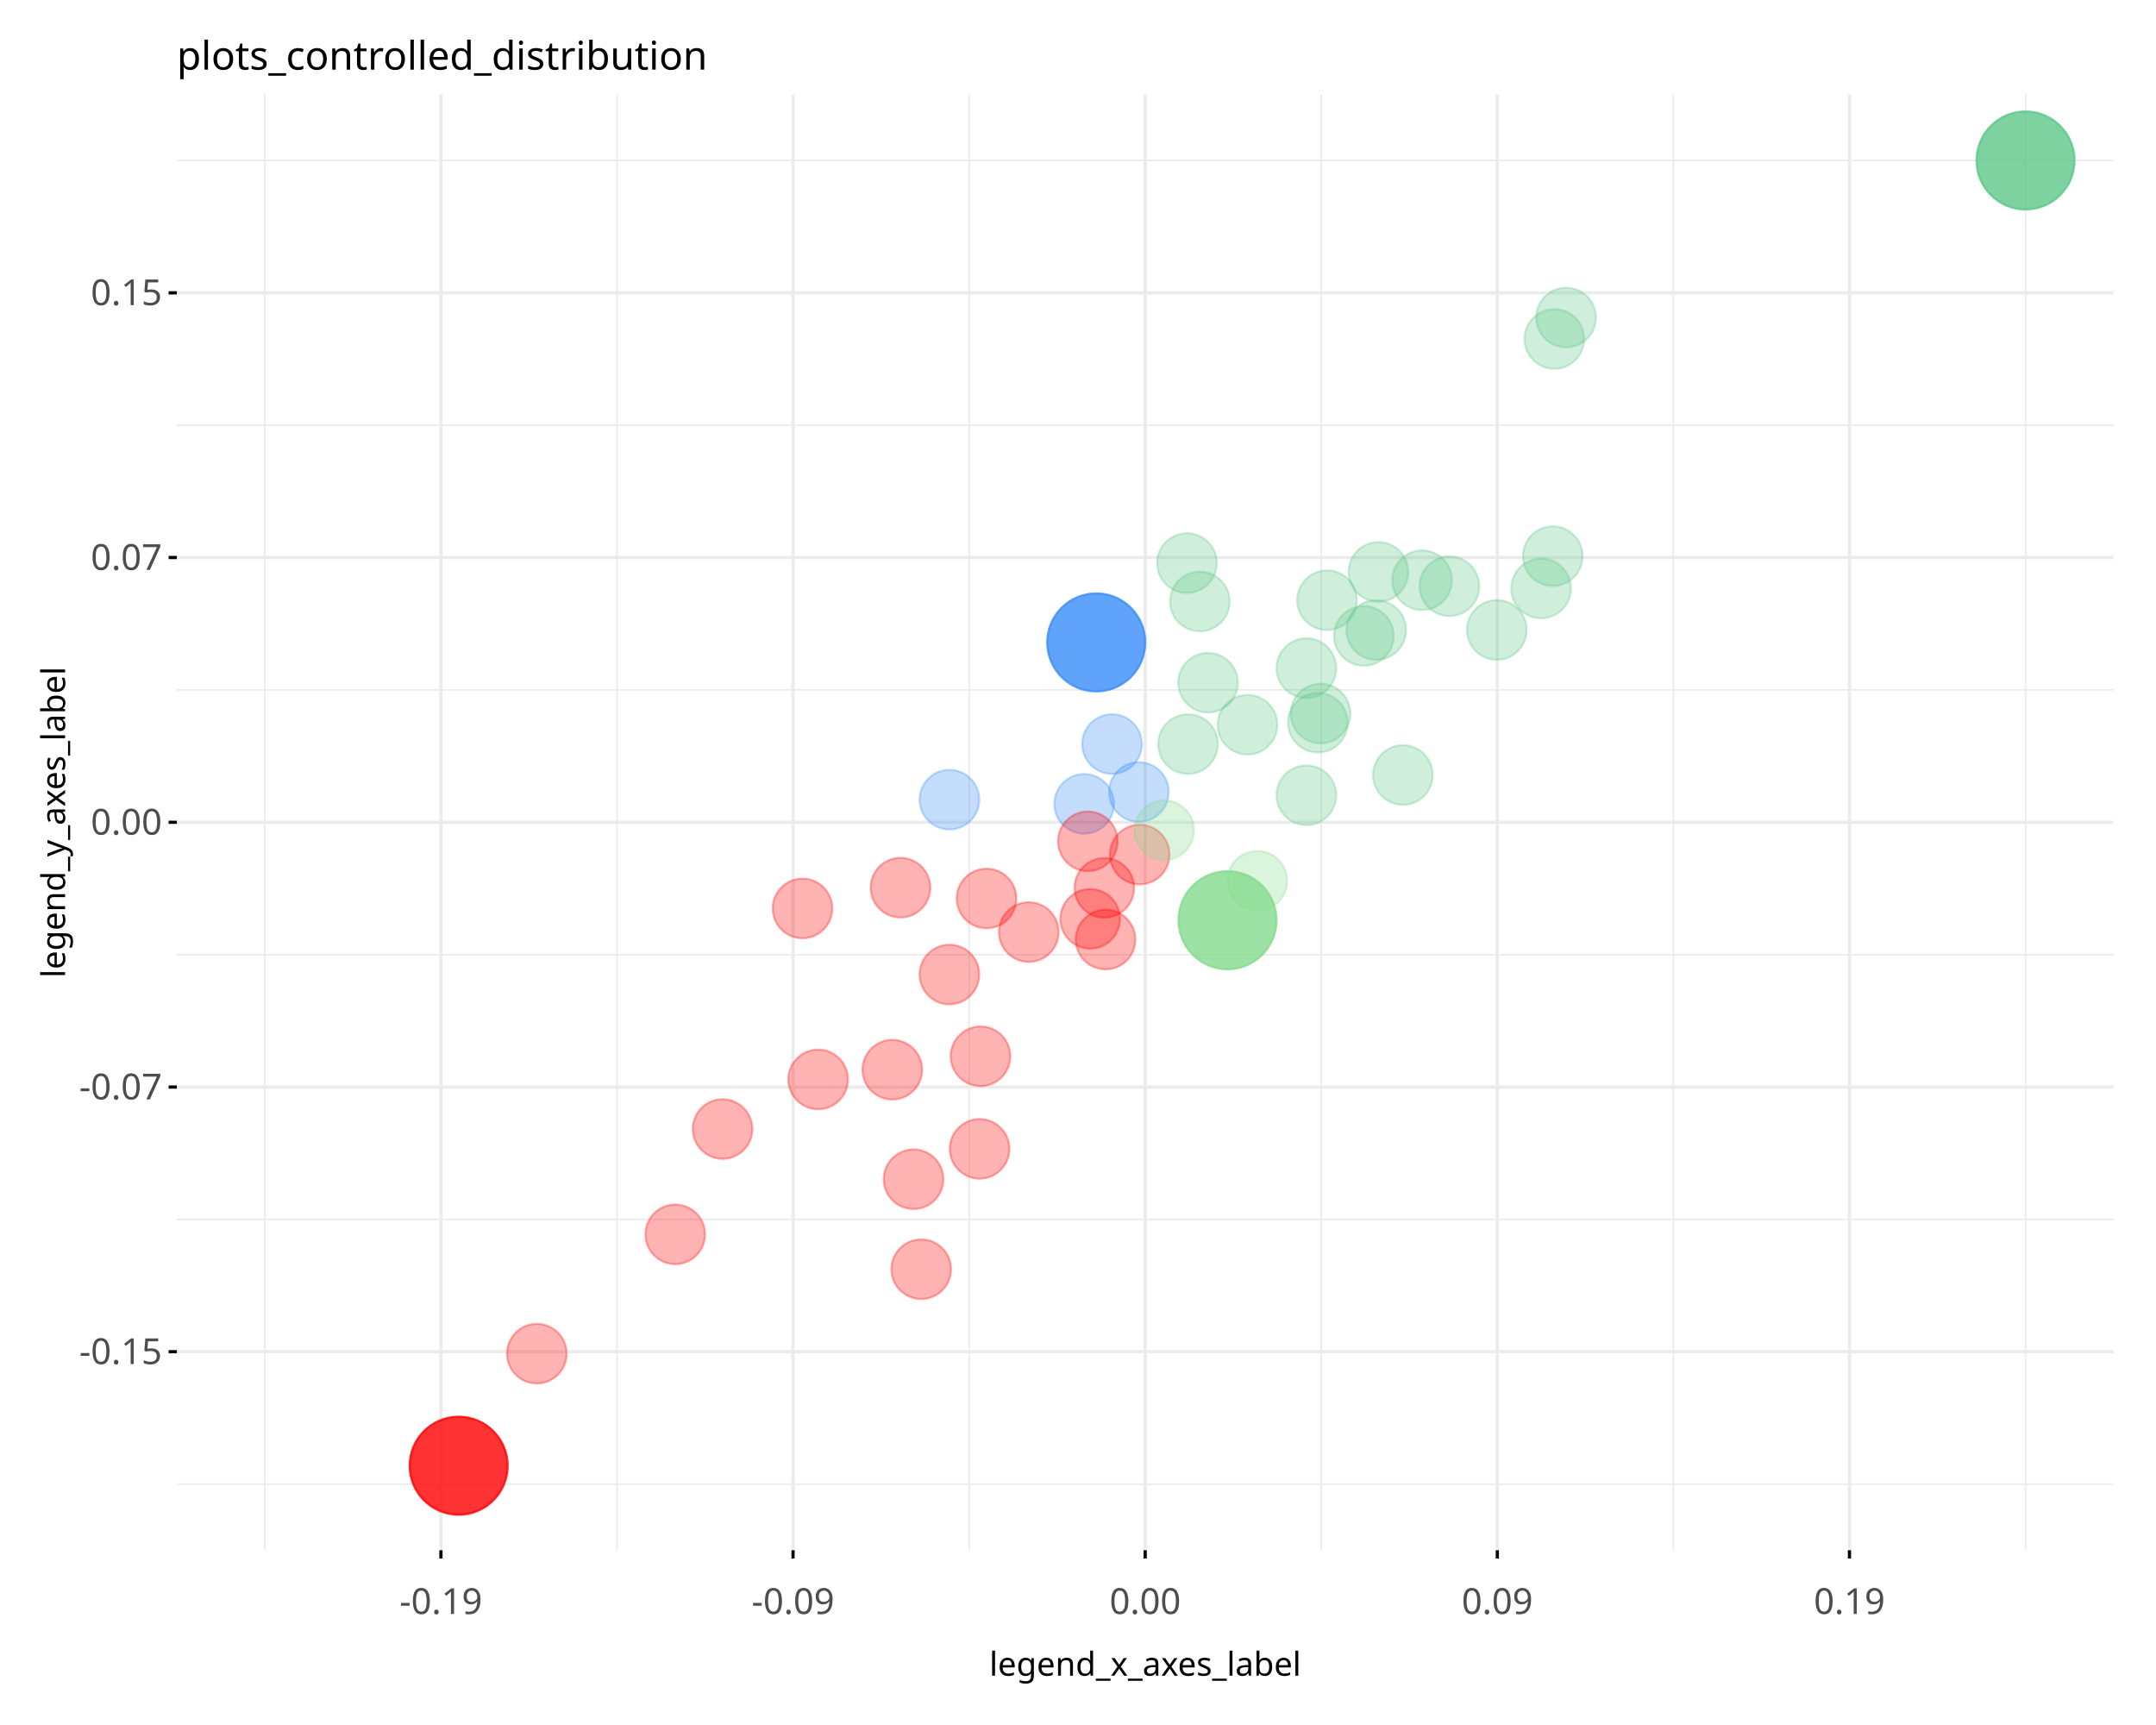
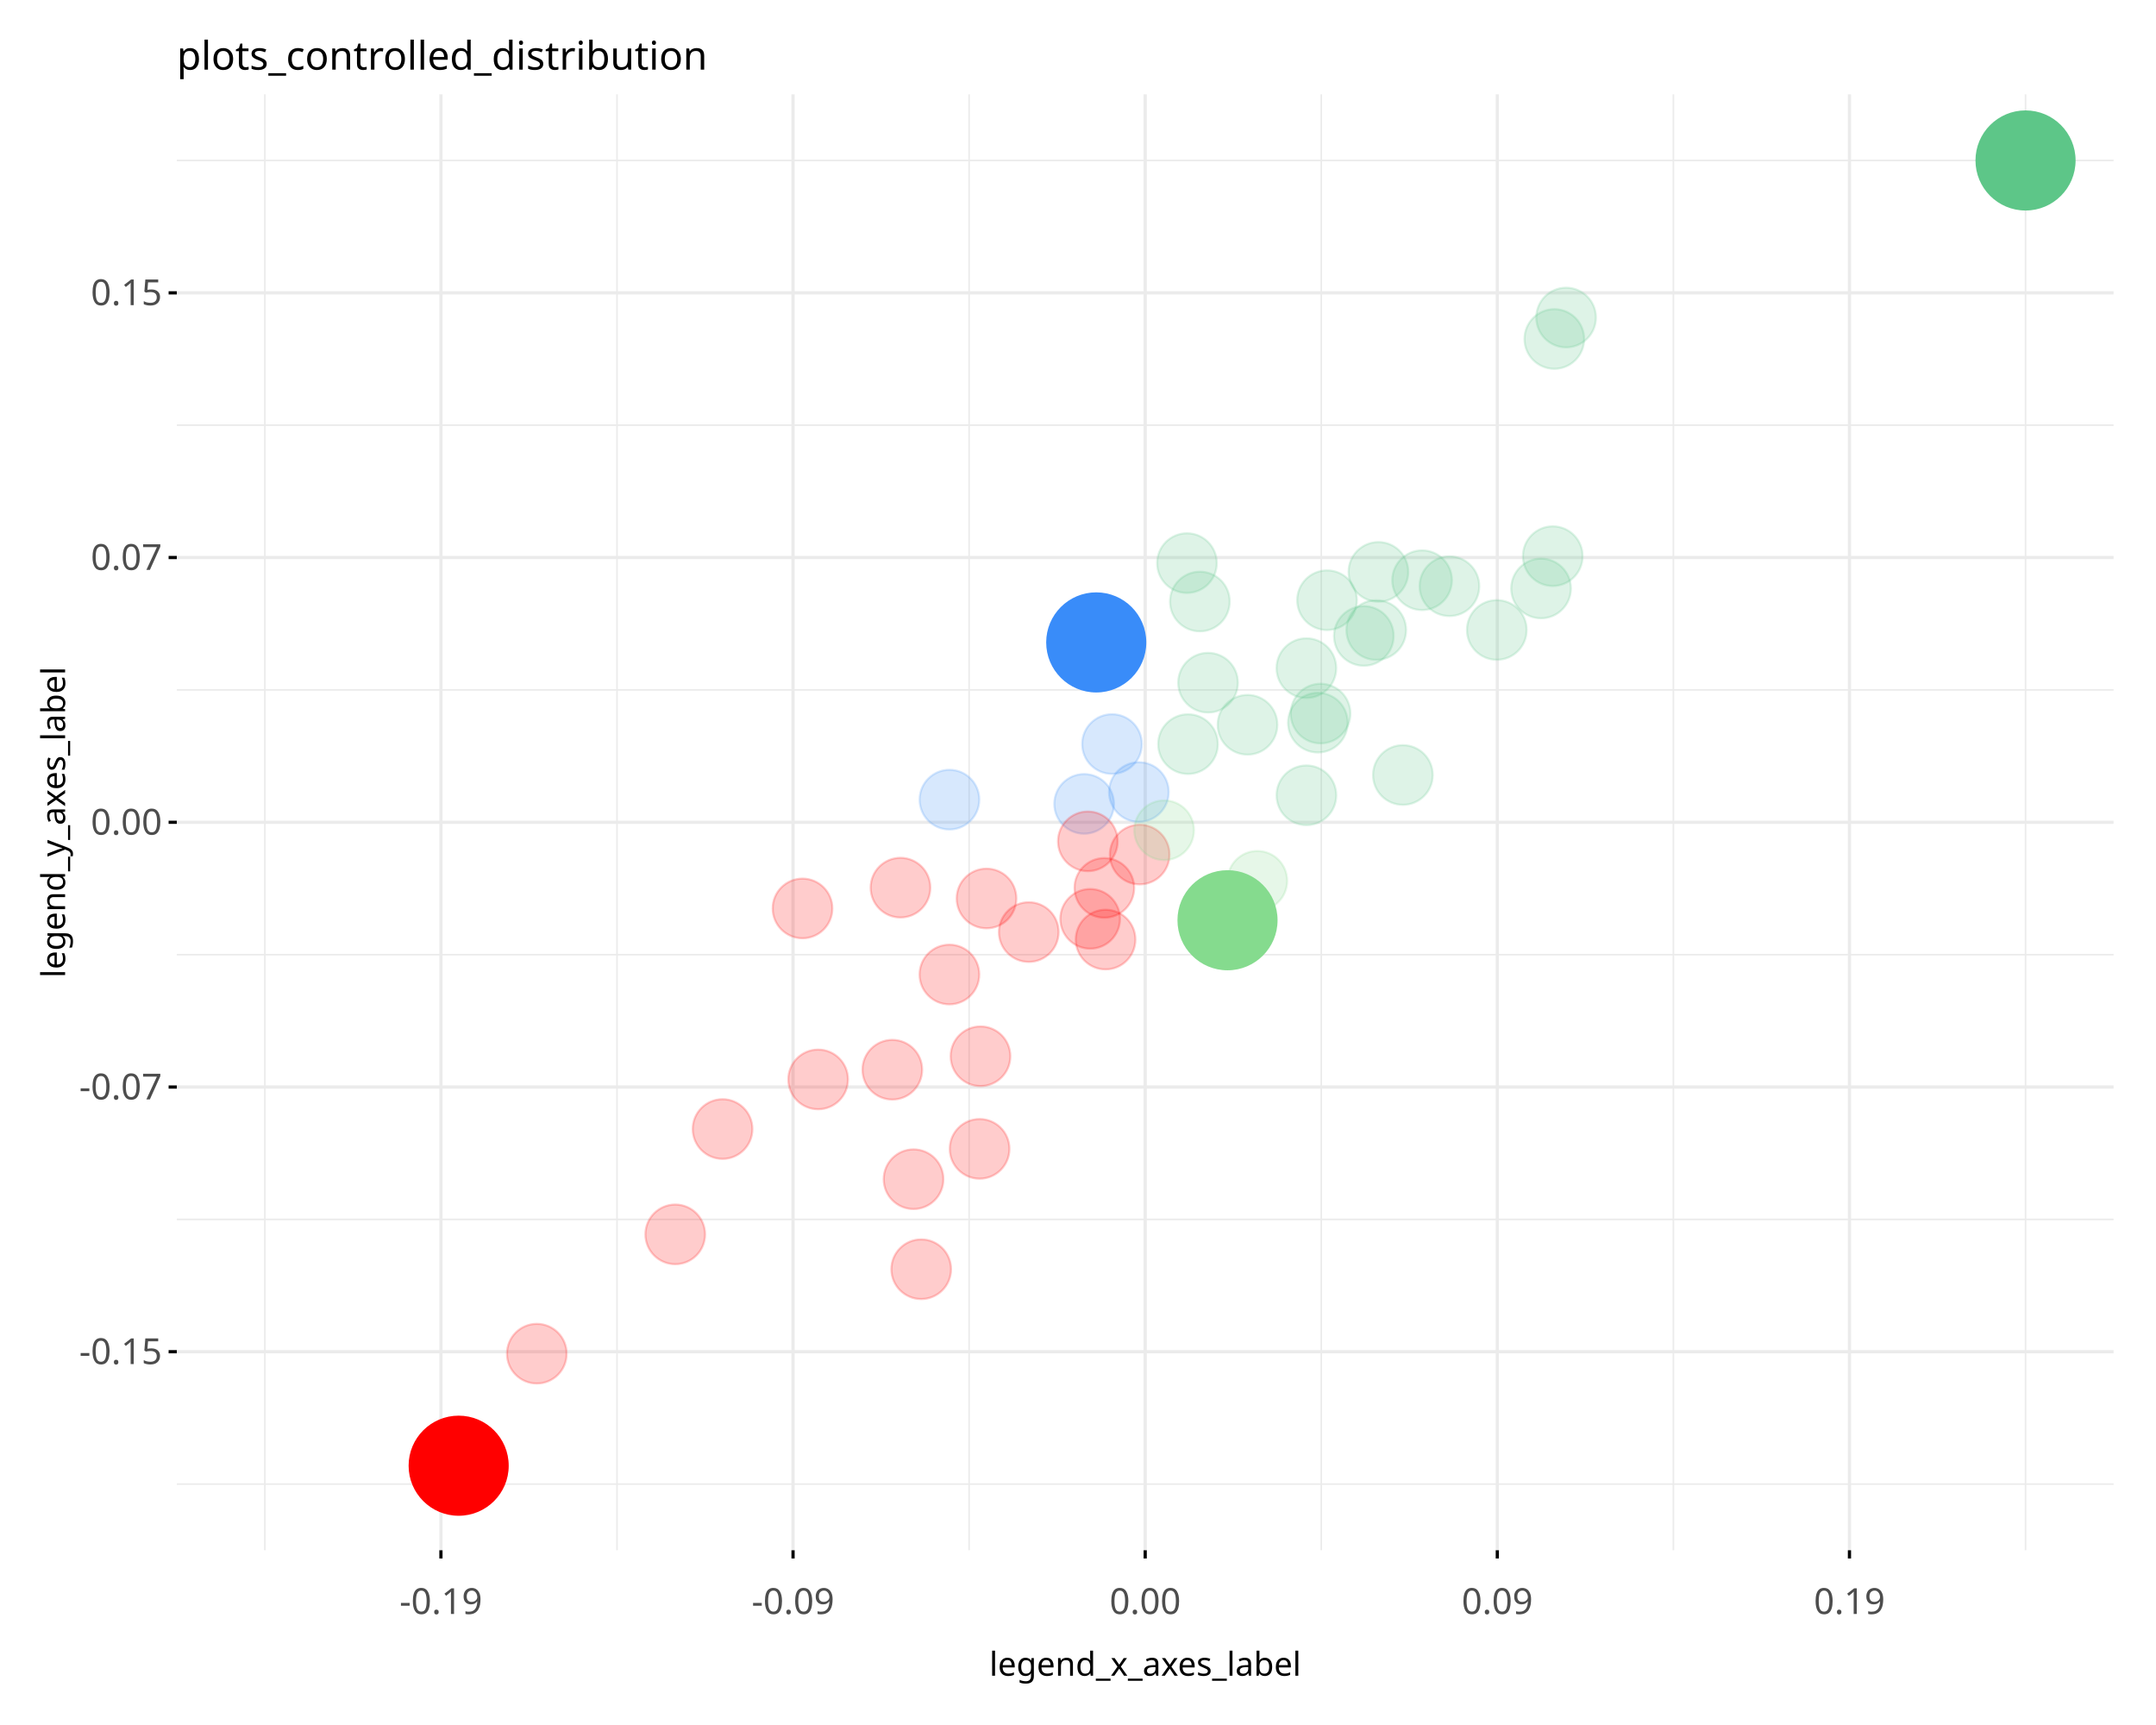
<svg xmlns="http://www.w3.org/2000/svg" class="svglite" data-engine-version="2.0" width="720.00pt" height="576.00pt" viewBox="0 0 720.00 576.00">
  <defs>
    <style type="text/css">
    .svglite line, .svglite polyline, .svglite polygon, .svglite path, .svglite rect, .svglite circle {
      fill: none;
      stroke: #000000;
      stroke-linecap: round;
      stroke-linejoin: round;
      stroke-miterlimit: 10.00;
    }
  </style>
  </defs>
  <rect width="100%" height="100%" style="stroke: none; fill: #FFFFFF;" />
  <defs>
    <clipPath id="cpMC4wMHw3MjAuMDB8MC4wMHw1NzYuMDA=">
      <rect x="0.00" y="0.00" width="720.00" height="576.00" />
    </clipPath>
  </defs>
  <g clip-path="url(#cpMC4wMHw3MjAuMDB8MC4wMHw1NzYuMDA=)">
    <polyline points="59.05,495.56 705.83,495.56 " style="stroke-width: 0.53; stroke: #EBEBEB; stroke-linecap: butt;" />
    <polyline points="59.05,407.17 705.83,407.17 " style="stroke-width: 0.53; stroke: #EBEBEB; stroke-linecap: butt;" />
    <polyline points="59.05,318.77 705.83,318.77 " style="stroke-width: 0.53; stroke: #EBEBEB; stroke-linecap: butt;" />
    <polyline points="59.05,230.37 705.83,230.37 " style="stroke-width: 0.53; stroke: #EBEBEB; stroke-linecap: butt;" />
    <polyline points="59.05,141.97 705.83,141.97 " style="stroke-width: 0.53; stroke: #EBEBEB; stroke-linecap: butt;" />
    <polyline points="59.05,53.58 705.83,53.58 " style="stroke-width: 0.53; stroke: #EBEBEB; stroke-linecap: butt;" />
    <polyline points="88.45,517.66 88.45,31.48 " style="stroke-width: 0.53; stroke: #EBEBEB; stroke-linecap: butt;" />
    <polyline points="206.05,517.66 206.05,31.48 " style="stroke-width: 0.53; stroke: #EBEBEB; stroke-linecap: butt;" />
    <polyline points="323.64,517.66 323.64,31.48 " style="stroke-width: 0.53; stroke: #EBEBEB; stroke-linecap: butt;" />
    <polyline points="441.24,517.66 441.24,31.48 " style="stroke-width: 0.53; stroke: #EBEBEB; stroke-linecap: butt;" />
    <polyline points="558.83,517.66 558.83,31.48 " style="stroke-width: 0.53; stroke: #EBEBEB; stroke-linecap: butt;" />
    <polyline points="676.43,517.66 676.43,31.48 " style="stroke-width: 0.53; stroke: #EBEBEB; stroke-linecap: butt;" />
    <polyline points="59.05,451.36 705.83,451.36 " style="stroke-width: 1.07; stroke: #EBEBEB; stroke-linecap: butt;" />
    <polyline points="59.05,362.97 705.83,362.97 " style="stroke-width: 1.07; stroke: #EBEBEB; stroke-linecap: butt;" />
    <polyline points="59.05,274.57 705.83,274.57 " style="stroke-width: 1.07; stroke: #EBEBEB; stroke-linecap: butt;" />
    <polyline points="59.05,186.17 705.83,186.17 " style="stroke-width: 1.07; stroke: #EBEBEB; stroke-linecap: butt;" />
    <polyline points="59.05,97.78 705.83,97.78 " style="stroke-width: 1.07; stroke: #EBEBEB; stroke-linecap: butt;" />
    <polyline points="147.25,517.66 147.25,31.48 " style="stroke-width: 1.07; stroke: #EBEBEB; stroke-linecap: butt;" />
    <polyline points="264.84,517.66 264.84,31.48 " style="stroke-width: 1.07; stroke: #EBEBEB; stroke-linecap: butt;" />
    <polyline points="382.44,517.66 382.44,31.48 " style="stroke-width: 1.07; stroke: #EBEBEB; stroke-linecap: butt;" />
    <polyline points="500.03,517.66 500.03,31.48 " style="stroke-width: 1.07; stroke: #EBEBEB; stroke-linecap: butt;" />
    <polyline points="617.63,517.66 617.63,31.48 " style="stroke-width: 1.07; stroke: #EBEBEB; stroke-linecap: butt;" />
-     <circle cx="380.33" cy="264.47" r="9.96" style="stroke-width: 0.71; stroke: #398CF9; stroke-opacity: 0.30; fill: #398CF9; fill-opacity: 0.30;" />
-     <circle cx="317.07" cy="267.01" r="9.96" style="stroke-width: 0.71; stroke: #398CF9; stroke-opacity: 0.30; fill: #398CF9; fill-opacity: 0.30;" />
-     <circle cx="317.06" cy="325.40" r="9.96" style="stroke-width: 0.71; stroke: #FF0000; stroke-opacity: 0.30; fill: #FF0000; fill-opacity: 0.30;" />
-     <circle cx="327.44" cy="352.70" r="9.96" style="stroke-width: 0.71; stroke: #FF0000; stroke-opacity: 0.30; fill: #FF0000; fill-opacity: 0.30;" />
-     <circle cx="459.60" cy="210.38" r="9.96" style="stroke-width: 0.71; stroke: #5DC688; stroke-opacity: 0.30; fill: #5DC688; fill-opacity: 0.30;" />
-     <circle cx="474.91" cy="193.74" r="9.96" style="stroke-width: 0.71; stroke: #5DC688; stroke-opacity: 0.30; fill: #5DC688; fill-opacity: 0.30;" />
-     <circle cx="327.14" cy="383.62" r="9.96" style="stroke-width: 0.71; stroke: #FF0000; stroke-opacity: 0.30; fill: #FF0000; fill-opacity: 0.30;" />
-     <circle cx="436.27" cy="223.10" r="9.96" style="stroke-width: 0.71; stroke: #5DC688; stroke-opacity: 0.30; fill: #5DC688; fill-opacity: 0.30;" />
-     <circle cx="343.56" cy="311.23" r="9.96" style="stroke-width: 0.71; stroke: #FF0000; stroke-opacity: 0.30; fill: #FF0000; fill-opacity: 0.30;" />
-     <circle cx="419.89" cy="294.12" r="9.96" style="stroke-width: 0.71; stroke: #85DB8E; stroke-opacity: 0.30; fill: #85DB8E; fill-opacity: 0.30;" />
-     <circle cx="396.74" cy="248.47" r="9.96" style="stroke-width: 0.71; stroke: #5DC688; stroke-opacity: 0.30; fill: #5DC688; fill-opacity: 0.30;" />
-     <circle cx="436.28" cy="265.56" r="9.96" style="stroke-width: 0.71; stroke: #5DC688; stroke-opacity: 0.30; fill: #5DC688; fill-opacity: 0.30;" />
-     <circle cx="241.30" cy="377.00" r="9.96" style="stroke-width: 0.71; stroke: #FF0000; stroke-opacity: 0.30; fill: #FF0000; fill-opacity: 0.30;" />
-     <circle cx="514.64" cy="196.49" r="9.96" style="stroke-width: 0.71; stroke: #5DC688; stroke-opacity: 0.30; fill: #5DC688; fill-opacity: 0.30;" />
-     <circle cx="443.17" cy="200.42" r="9.96" style="stroke-width: 0.71; stroke: #5DC688; stroke-opacity: 0.30; fill: #5DC688; fill-opacity: 0.30;" />
-     <circle cx="362.05" cy="268.43" r="9.96" style="stroke-width: 0.71; stroke: #398CF9; stroke-opacity: 0.30; fill: #398CF9; fill-opacity: 0.30;" />
-     <circle cx="297.99" cy="357.19" r="9.96" style="stroke-width: 0.71; stroke: #FF0000; stroke-opacity: 0.30; fill: #FF0000; fill-opacity: 0.30;" />
-     <circle cx="416.61" cy="242.01" r="9.96" style="stroke-width: 0.71; stroke: #5DC688; stroke-opacity: 0.30; fill: #5DC688; fill-opacity: 0.30;" />
-     <circle cx="523.00" cy="106.03" r="9.96" style="stroke-width: 0.71; stroke: #5DC688; stroke-opacity: 0.30; fill: #5DC688; fill-opacity: 0.30;" />
-     <circle cx="499.86" cy="210.35" r="9.96" style="stroke-width: 0.71; stroke: #5DC688; stroke-opacity: 0.30; fill: #5DC688; fill-opacity: 0.30;" />
-     <circle cx="307.64" cy="423.81" r="9.96" style="stroke-width: 0.71; stroke: #FF0000; stroke-opacity: 0.30; fill: #FF0000; fill-opacity: 0.30;" />
-     <circle cx="273.22" cy="360.43" r="9.96" style="stroke-width: 0.71; stroke: #FF0000; stroke-opacity: 0.30; fill: #FF0000; fill-opacity: 0.30;" />
-     <circle cx="305.08" cy="393.75" r="9.96" style="stroke-width: 0.71; stroke: #FF0000; stroke-opacity: 0.30; fill: #FF0000; fill-opacity: 0.30;" />
-     <circle cx="380.60" cy="285.34" r="9.96" style="stroke-width: 0.71; stroke: #FF0000; stroke-opacity: 0.30; fill: #FF0000; fill-opacity: 0.30;" />
-     <circle cx="300.72" cy="296.40" r="9.96" style="stroke-width: 0.71; stroke: #FF0000; stroke-opacity: 0.30; fill: #FF0000; fill-opacity: 0.30;" />
-     <circle cx="225.50" cy="412.17" r="9.96" style="stroke-width: 0.71; stroke: #FF0000; stroke-opacity: 0.30; fill: #FF0000; fill-opacity: 0.30;" />
-     <circle cx="519.07" cy="113.19" r="9.96" style="stroke-width: 0.71; stroke: #5DC688; stroke-opacity: 0.30; fill: #5DC688; fill-opacity: 0.30;" />
-     <circle cx="460.33" cy="190.96" r="9.96" style="stroke-width: 0.71; stroke: #5DC688; stroke-opacity: 0.30; fill: #5DC688; fill-opacity: 0.30;" />
-     <circle cx="268.00" cy="303.34" r="9.96" style="stroke-width: 0.71; stroke: #FF0000; stroke-opacity: 0.30; fill: #FF0000; fill-opacity: 0.30;" />
-     <circle cx="369.21" cy="313.73" r="9.96" style="stroke-width: 0.71; stroke: #FF0000; stroke-opacity: 0.30; fill: #FF0000; fill-opacity: 0.30;" />
-     <circle cx="396.39" cy="188.03" r="9.96" style="stroke-width: 0.71; stroke: #5DC688; stroke-opacity: 0.30; fill: #5DC688; fill-opacity: 0.30;" />
-     <circle cx="371.36" cy="248.45" r="9.96" style="stroke-width: 0.71; stroke: #398CF9; stroke-opacity: 0.30; fill: #398CF9; fill-opacity: 0.30;" />
-     <circle cx="455.46" cy="212.34" r="9.96" style="stroke-width: 0.71; stroke: #5DC688; stroke-opacity: 0.30; fill: #5DC688; fill-opacity: 0.30;" />
-     <circle cx="441.00" cy="238.27" r="9.96" style="stroke-width: 0.71; stroke: #5DC688; stroke-opacity: 0.30; fill: #5DC688; fill-opacity: 0.30;" />
-     <circle cx="518.55" cy="185.71" r="9.96" style="stroke-width: 0.71; stroke: #5DC688; stroke-opacity: 0.30; fill: #5DC688; fill-opacity: 0.30;" />
-     <circle cx="400.70" cy="200.85" r="9.96" style="stroke-width: 0.71; stroke: #5DC688; stroke-opacity: 0.30; fill: #5DC688; fill-opacity: 0.30;" />
-     <circle cx="440.11" cy="241.30" r="9.96" style="stroke-width: 0.71; stroke: #5DC688; stroke-opacity: 0.30; fill: #5DC688; fill-opacity: 0.30;" />
-     <circle cx="179.27" cy="452.01" r="9.96" style="stroke-width: 0.71; stroke: #FF0000; stroke-opacity: 0.30; fill: #FF0000; fill-opacity: 0.30;" />
-     <circle cx="468.50" cy="258.78" r="9.96" style="stroke-width: 0.71; stroke: #5DC688; stroke-opacity: 0.30; fill: #5DC688; fill-opacity: 0.30;" />
-     <circle cx="388.76" cy="277.23" r="9.96" style="stroke-width: 0.71; stroke: #85DB8E; stroke-opacity: 0.30; fill: #85DB8E; fill-opacity: 0.30;" />
-     <circle cx="364.07" cy="306.81" r="9.96" style="stroke-width: 0.71; stroke: #FF0000; stroke-opacity: 0.30; fill: #FF0000; fill-opacity: 0.30;" />
-     <circle cx="329.45" cy="300.01" r="9.96" style="stroke-width: 0.71; stroke: #FF0000; stroke-opacity: 0.30; fill: #FF0000; fill-opacity: 0.30;" />
-     <circle cx="368.80" cy="296.47" r="9.96" style="stroke-width: 0.71; stroke: #FF0000; stroke-opacity: 0.30; fill: #FF0000; fill-opacity: 0.30;" />
-     <circle cx="484.04" cy="195.74" r="9.96" style="stroke-width: 0.71; stroke: #5DC688; stroke-opacity: 0.30; fill: #5DC688; fill-opacity: 0.30;" />
-     <circle cx="363.29" cy="280.93" r="9.96" style="stroke-width: 0.71; stroke: #FF0000; stroke-opacity: 0.30; fill: #FF0000; fill-opacity: 0.30;" />
-     <circle cx="403.43" cy="227.96" r="9.96" style="stroke-width: 0.71; stroke: #5DC688; stroke-opacity: 0.30; fill: #5DC688; fill-opacity: 0.30;" />
-     <circle cx="366.09" cy="214.51" r="16.36" style="stroke-width: 0.71; stroke: #398CF9; stroke-opacity: 0.80; fill: #398CF9; fill-opacity: 0.80;" />
-     <circle cx="676.43" cy="53.58" r="16.36" style="stroke-width: 0.71; stroke: #5DC688; stroke-opacity: 0.80; fill: #5DC688; fill-opacity: 0.80;" />
-     <circle cx="153.17" cy="489.42" r="16.36" style="stroke-width: 0.71; stroke: #FF0000; stroke-opacity: 0.80; fill: #FF0000; fill-opacity: 0.80;" />
-     <circle cx="409.93" cy="307.28" r="16.36" style="stroke-width: 0.71; stroke: #85DB8E; stroke-opacity: 0.80; fill: #85DB8E; fill-opacity: 0.80;" />
+     <circle cx="380.33" cy="264.47" r="9.96" style="stroke-width: 0.71; stroke: #398CF9; stroke-opacity: 0.20; fill: #398CF9; fill-opacity: 0.20;" />
+     <circle cx="317.07" cy="267.01" r="9.96" style="stroke-width: 0.71; stroke: #398CF9; stroke-opacity: 0.20; fill: #398CF9; fill-opacity: 0.20;" />
+     <circle cx="317.06" cy="325.40" r="9.96" style="stroke-width: 0.71; stroke: #FF0000; stroke-opacity: 0.20; fill: #FF0000; fill-opacity: 0.20;" />
+     <circle cx="327.44" cy="352.70" r="9.96" style="stroke-width: 0.71; stroke: #FF0000; stroke-opacity: 0.20; fill: #FF0000; fill-opacity: 0.20;" />
+     <circle cx="459.60" cy="210.38" r="9.96" style="stroke-width: 0.71; stroke: #5DC688; stroke-opacity: 0.20; fill: #5DC688; fill-opacity: 0.20;" />
+     <circle cx="474.91" cy="193.74" r="9.96" style="stroke-width: 0.71; stroke: #5DC688; stroke-opacity: 0.20; fill: #5DC688; fill-opacity: 0.20;" />
+     <circle cx="327.14" cy="383.62" r="9.96" style="stroke-width: 0.71; stroke: #FF0000; stroke-opacity: 0.20; fill: #FF0000; fill-opacity: 0.20;" />
+     <circle cx="436.27" cy="223.10" r="9.96" style="stroke-width: 0.71; stroke: #5DC688; stroke-opacity: 0.20; fill: #5DC688; fill-opacity: 0.20;" />
+     <circle cx="343.56" cy="311.23" r="9.96" style="stroke-width: 0.71; stroke: #FF0000; stroke-opacity: 0.20; fill: #FF0000; fill-opacity: 0.20;" />
+     <circle cx="419.89" cy="294.12" r="9.96" style="stroke-width: 0.71; stroke: #85DB8E; stroke-opacity: 0.20; fill: #85DB8E; fill-opacity: 0.20;" />
+     <circle cx="396.74" cy="248.47" r="9.96" style="stroke-width: 0.71; stroke: #5DC688; stroke-opacity: 0.20; fill: #5DC688; fill-opacity: 0.20;" />
+     <circle cx="436.28" cy="265.56" r="9.96" style="stroke-width: 0.71; stroke: #5DC688; stroke-opacity: 0.20; fill: #5DC688; fill-opacity: 0.20;" />
+     <circle cx="241.30" cy="377.00" r="9.96" style="stroke-width: 0.71; stroke: #FF0000; stroke-opacity: 0.20; fill: #FF0000; fill-opacity: 0.20;" />
+     <circle cx="514.64" cy="196.49" r="9.96" style="stroke-width: 0.71; stroke: #5DC688; stroke-opacity: 0.20; fill: #5DC688; fill-opacity: 0.20;" />
+     <circle cx="443.17" cy="200.42" r="9.96" style="stroke-width: 0.71; stroke: #5DC688; stroke-opacity: 0.20; fill: #5DC688; fill-opacity: 0.20;" />
+     <circle cx="362.05" cy="268.43" r="9.96" style="stroke-width: 0.71; stroke: #398CF9; stroke-opacity: 0.20; fill: #398CF9; fill-opacity: 0.20;" />
+     <circle cx="297.99" cy="357.19" r="9.96" style="stroke-width: 0.71; stroke: #FF0000; stroke-opacity: 0.20; fill: #FF0000; fill-opacity: 0.20;" />
+     <circle cx="416.61" cy="242.01" r="9.96" style="stroke-width: 0.71; stroke: #5DC688; stroke-opacity: 0.20; fill: #5DC688; fill-opacity: 0.20;" />
+     <circle cx="523.00" cy="106.03" r="9.96" style="stroke-width: 0.71; stroke: #5DC688; stroke-opacity: 0.20; fill: #5DC688; fill-opacity: 0.20;" />
+     <circle cx="499.86" cy="210.35" r="9.96" style="stroke-width: 0.71; stroke: #5DC688; stroke-opacity: 0.20; fill: #5DC688; fill-opacity: 0.20;" />
+     <circle cx="307.64" cy="423.81" r="9.96" style="stroke-width: 0.71; stroke: #FF0000; stroke-opacity: 0.20; fill: #FF0000; fill-opacity: 0.20;" />
+     <circle cx="273.22" cy="360.43" r="9.96" style="stroke-width: 0.71; stroke: #FF0000; stroke-opacity: 0.20; fill: #FF0000; fill-opacity: 0.20;" />
+     <circle cx="305.08" cy="393.75" r="9.96" style="stroke-width: 0.71; stroke: #FF0000; stroke-opacity: 0.20; fill: #FF0000; fill-opacity: 0.20;" />
+     <circle cx="380.60" cy="285.34" r="9.96" style="stroke-width: 0.71; stroke: #FF0000; stroke-opacity: 0.20; fill: #FF0000; fill-opacity: 0.20;" />
+     <circle cx="300.72" cy="296.40" r="9.96" style="stroke-width: 0.71; stroke: #FF0000; stroke-opacity: 0.20; fill: #FF0000; fill-opacity: 0.20;" />
+     <circle cx="225.50" cy="412.17" r="9.96" style="stroke-width: 0.71; stroke: #FF0000; stroke-opacity: 0.20; fill: #FF0000; fill-opacity: 0.20;" />
+     <circle cx="519.07" cy="113.19" r="9.96" style="stroke-width: 0.71; stroke: #5DC688; stroke-opacity: 0.20; fill: #5DC688; fill-opacity: 0.20;" />
+     <circle cx="460.33" cy="190.96" r="9.96" style="stroke-width: 0.71; stroke: #5DC688; stroke-opacity: 0.20; fill: #5DC688; fill-opacity: 0.20;" />
+     <circle cx="268.00" cy="303.34" r="9.96" style="stroke-width: 0.71; stroke: #FF0000; stroke-opacity: 0.20; fill: #FF0000; fill-opacity: 0.20;" />
+     <circle cx="369.21" cy="313.73" r="9.96" style="stroke-width: 0.71; stroke: #FF0000; stroke-opacity: 0.20; fill: #FF0000; fill-opacity: 0.20;" />
+     <circle cx="396.39" cy="188.03" r="9.96" style="stroke-width: 0.71; stroke: #5DC688; stroke-opacity: 0.20; fill: #5DC688; fill-opacity: 0.20;" />
+     <circle cx="371.36" cy="248.45" r="9.96" style="stroke-width: 0.71; stroke: #398CF9; stroke-opacity: 0.20; fill: #398CF9; fill-opacity: 0.20;" />
+     <circle cx="455.46" cy="212.34" r="9.96" style="stroke-width: 0.71; stroke: #5DC688; stroke-opacity: 0.20; fill: #5DC688; fill-opacity: 0.20;" />
+     <circle cx="441.00" cy="238.27" r="9.96" style="stroke-width: 0.71; stroke: #5DC688; stroke-opacity: 0.20; fill: #5DC688; fill-opacity: 0.20;" />
+     <circle cx="518.55" cy="185.71" r="9.96" style="stroke-width: 0.71; stroke: #5DC688; stroke-opacity: 0.20; fill: #5DC688; fill-opacity: 0.20;" />
+     <circle cx="400.70" cy="200.85" r="9.96" style="stroke-width: 0.71; stroke: #5DC688; stroke-opacity: 0.20; fill: #5DC688; fill-opacity: 0.20;" />
+     <circle cx="440.11" cy="241.30" r="9.96" style="stroke-width: 0.71; stroke: #5DC688; stroke-opacity: 0.20; fill: #5DC688; fill-opacity: 0.20;" />
+     <circle cx="179.27" cy="452.01" r="9.96" style="stroke-width: 0.71; stroke: #FF0000; stroke-opacity: 0.20; fill: #FF0000; fill-opacity: 0.20;" />
+     <circle cx="468.50" cy="258.78" r="9.96" style="stroke-width: 0.71; stroke: #5DC688; stroke-opacity: 0.20; fill: #5DC688; fill-opacity: 0.20;" />
+     <circle cx="388.76" cy="277.23" r="9.96" style="stroke-width: 0.71; stroke: #85DB8E; stroke-opacity: 0.20; fill: #85DB8E; fill-opacity: 0.20;" />
+     <circle cx="364.07" cy="306.81" r="9.96" style="stroke-width: 0.71; stroke: #FF0000; stroke-opacity: 0.20; fill: #FF0000; fill-opacity: 0.20;" />
+     <circle cx="329.45" cy="300.01" r="9.96" style="stroke-width: 0.71; stroke: #FF0000; stroke-opacity: 0.20; fill: #FF0000; fill-opacity: 0.20;" />
+     <circle cx="368.80" cy="296.47" r="9.96" style="stroke-width: 0.71; stroke: #FF0000; stroke-opacity: 0.20; fill: #FF0000; fill-opacity: 0.20;" />
+     <circle cx="484.04" cy="195.74" r="9.96" style="stroke-width: 0.71; stroke: #5DC688; stroke-opacity: 0.20; fill: #5DC688; fill-opacity: 0.20;" />
+     <circle cx="363.29" cy="280.93" r="9.96" style="stroke-width: 0.71; stroke: #FF0000; stroke-opacity: 0.20; fill: #FF0000; fill-opacity: 0.20;" />
+     <circle cx="403.43" cy="227.96" r="9.96" style="stroke-width: 0.71; stroke: #5DC688; stroke-opacity: 0.20; fill: #5DC688; fill-opacity: 0.20;" />
+     <circle cx="366.09" cy="214.51" r="16.36" style="stroke-width: 0.71; stroke: #398CF9; fill: #398CF9;" />
+     <circle cx="676.43" cy="53.58" r="16.36" style="stroke-width: 0.71; stroke: #5DC688; fill: #5DC688;" />
+     <circle cx="153.17" cy="489.42" r="16.36" style="stroke-width: 0.71; stroke: #FF0000; fill: #FF0000;" />
+     <circle cx="409.93" cy="307.28" r="16.36" style="stroke-width: 0.71; stroke: #85DB8E; fill: #85DB8E;" />
    <text x="54.12" y="455.49" text-anchor="end" style="font-size: 12.00px; fill: #4D4D4D; font-family: sans;" textLength="27.35px" lengthAdjust="spacingAndGlyphs">-0.15</text>
    <text x="54.12" y="367.10" text-anchor="end" style="font-size: 12.00px; fill: #4D4D4D; font-family: sans;" textLength="27.35px" lengthAdjust="spacingAndGlyphs">-0.07</text>
    <text x="54.12" y="278.70" text-anchor="end" style="font-size: 12.00px; fill: #4D4D4D; font-family: sans;" textLength="23.36px" lengthAdjust="spacingAndGlyphs">0.00</text>
    <text x="54.12" y="190.30" text-anchor="end" style="font-size: 12.00px; fill: #4D4D4D; font-family: sans;" textLength="23.36px" lengthAdjust="spacingAndGlyphs">0.07</text>
    <text x="54.12" y="101.90" text-anchor="end" style="font-size: 12.00px; fill: #4D4D4D; font-family: sans;" textLength="23.36px" lengthAdjust="spacingAndGlyphs">0.15</text>
    <polyline points="56.31,451.36 59.05,451.36 " style="stroke-width: 1.07; stroke-linecap: butt;" />
    <polyline points="56.31,362.97 59.05,362.97 " style="stroke-width: 1.07; stroke-linecap: butt;" />
    <polyline points="56.31,274.57 59.05,274.57 " style="stroke-width: 1.07; stroke-linecap: butt;" />
    <polyline points="56.31,186.17 59.05,186.17 " style="stroke-width: 1.07; stroke-linecap: butt;" />
    <polyline points="56.31,97.78 59.05,97.78 " style="stroke-width: 1.07; stroke-linecap: butt;" />
    <polyline points="147.25,520.40 147.25,517.66 " style="stroke-width: 1.07; stroke-linecap: butt;" />
    <polyline points="264.84,520.40 264.84,517.66 " style="stroke-width: 1.07; stroke-linecap: butt;" />
    <polyline points="382.44,520.40 382.44,517.66 " style="stroke-width: 1.07; stroke-linecap: butt;" />
    <polyline points="500.03,520.40 500.03,517.66 " style="stroke-width: 1.07; stroke-linecap: butt;" />
    <polyline points="617.63,520.40 617.63,517.66 " style="stroke-width: 1.07; stroke-linecap: butt;" />
    <text x="147.25" y="538.92" text-anchor="middle" style="font-size: 12.00px; fill: #4D4D4D; font-family: sans;" textLength="27.35px" lengthAdjust="spacingAndGlyphs">-0.19</text>
    <text x="264.84" y="538.92" text-anchor="middle" style="font-size: 12.00px; fill: #4D4D4D; font-family: sans;" textLength="27.35px" lengthAdjust="spacingAndGlyphs">-0.09</text>
    <text x="382.44" y="538.92" text-anchor="middle" style="font-size: 12.00px; fill: #4D4D4D; font-family: sans;" textLength="23.36px" lengthAdjust="spacingAndGlyphs">0.00</text>
    <text x="500.03" y="538.92" text-anchor="middle" style="font-size: 12.00px; fill: #4D4D4D; font-family: sans;" textLength="23.36px" lengthAdjust="spacingAndGlyphs">0.09</text>
    <text x="617.63" y="538.92" text-anchor="middle" style="font-size: 12.00px; fill: #4D4D4D; font-family: sans;" textLength="23.36px" lengthAdjust="spacingAndGlyphs">0.19</text>
    <text x="382.44" y="559.54" text-anchor="middle" style="font-size: 11.00px; font-family: sans;" textLength="103.38px" lengthAdjust="spacingAndGlyphs">legend_x_axes_label</text>
    <text transform="translate(21.74,274.57) rotate(-90)" text-anchor="middle" style="font-size: 11.00px; font-family: sans;" textLength="103.38px" lengthAdjust="spacingAndGlyphs">legend_y_axes_label</text>
    <text x="59.05" y="23.26" style="font-size: 13.20px; font-family: sans;" textLength="163.64px" lengthAdjust="spacingAndGlyphs">plots_controlled_distribution</text>
  </g>
</svg>
